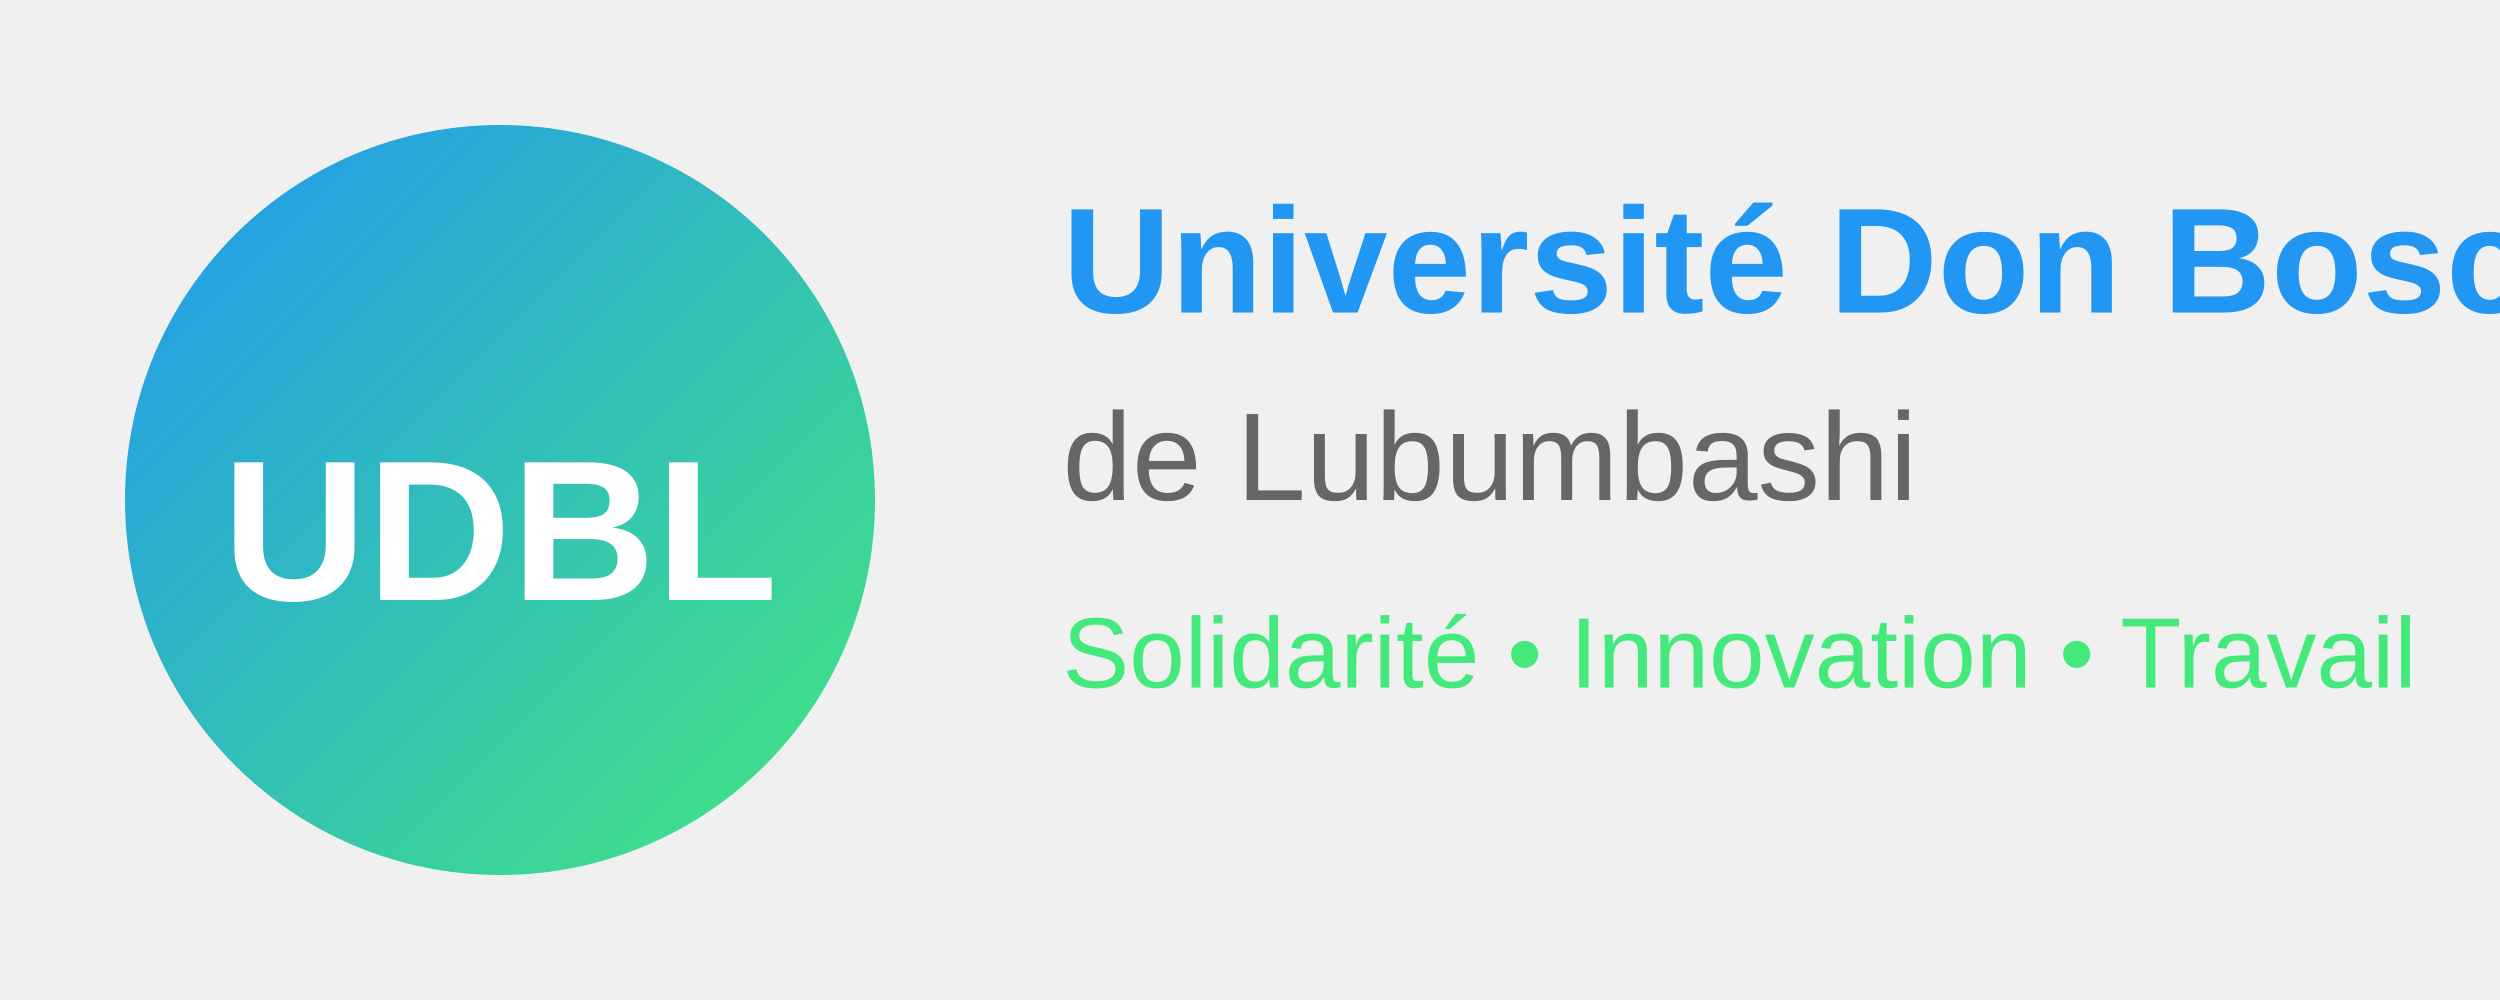
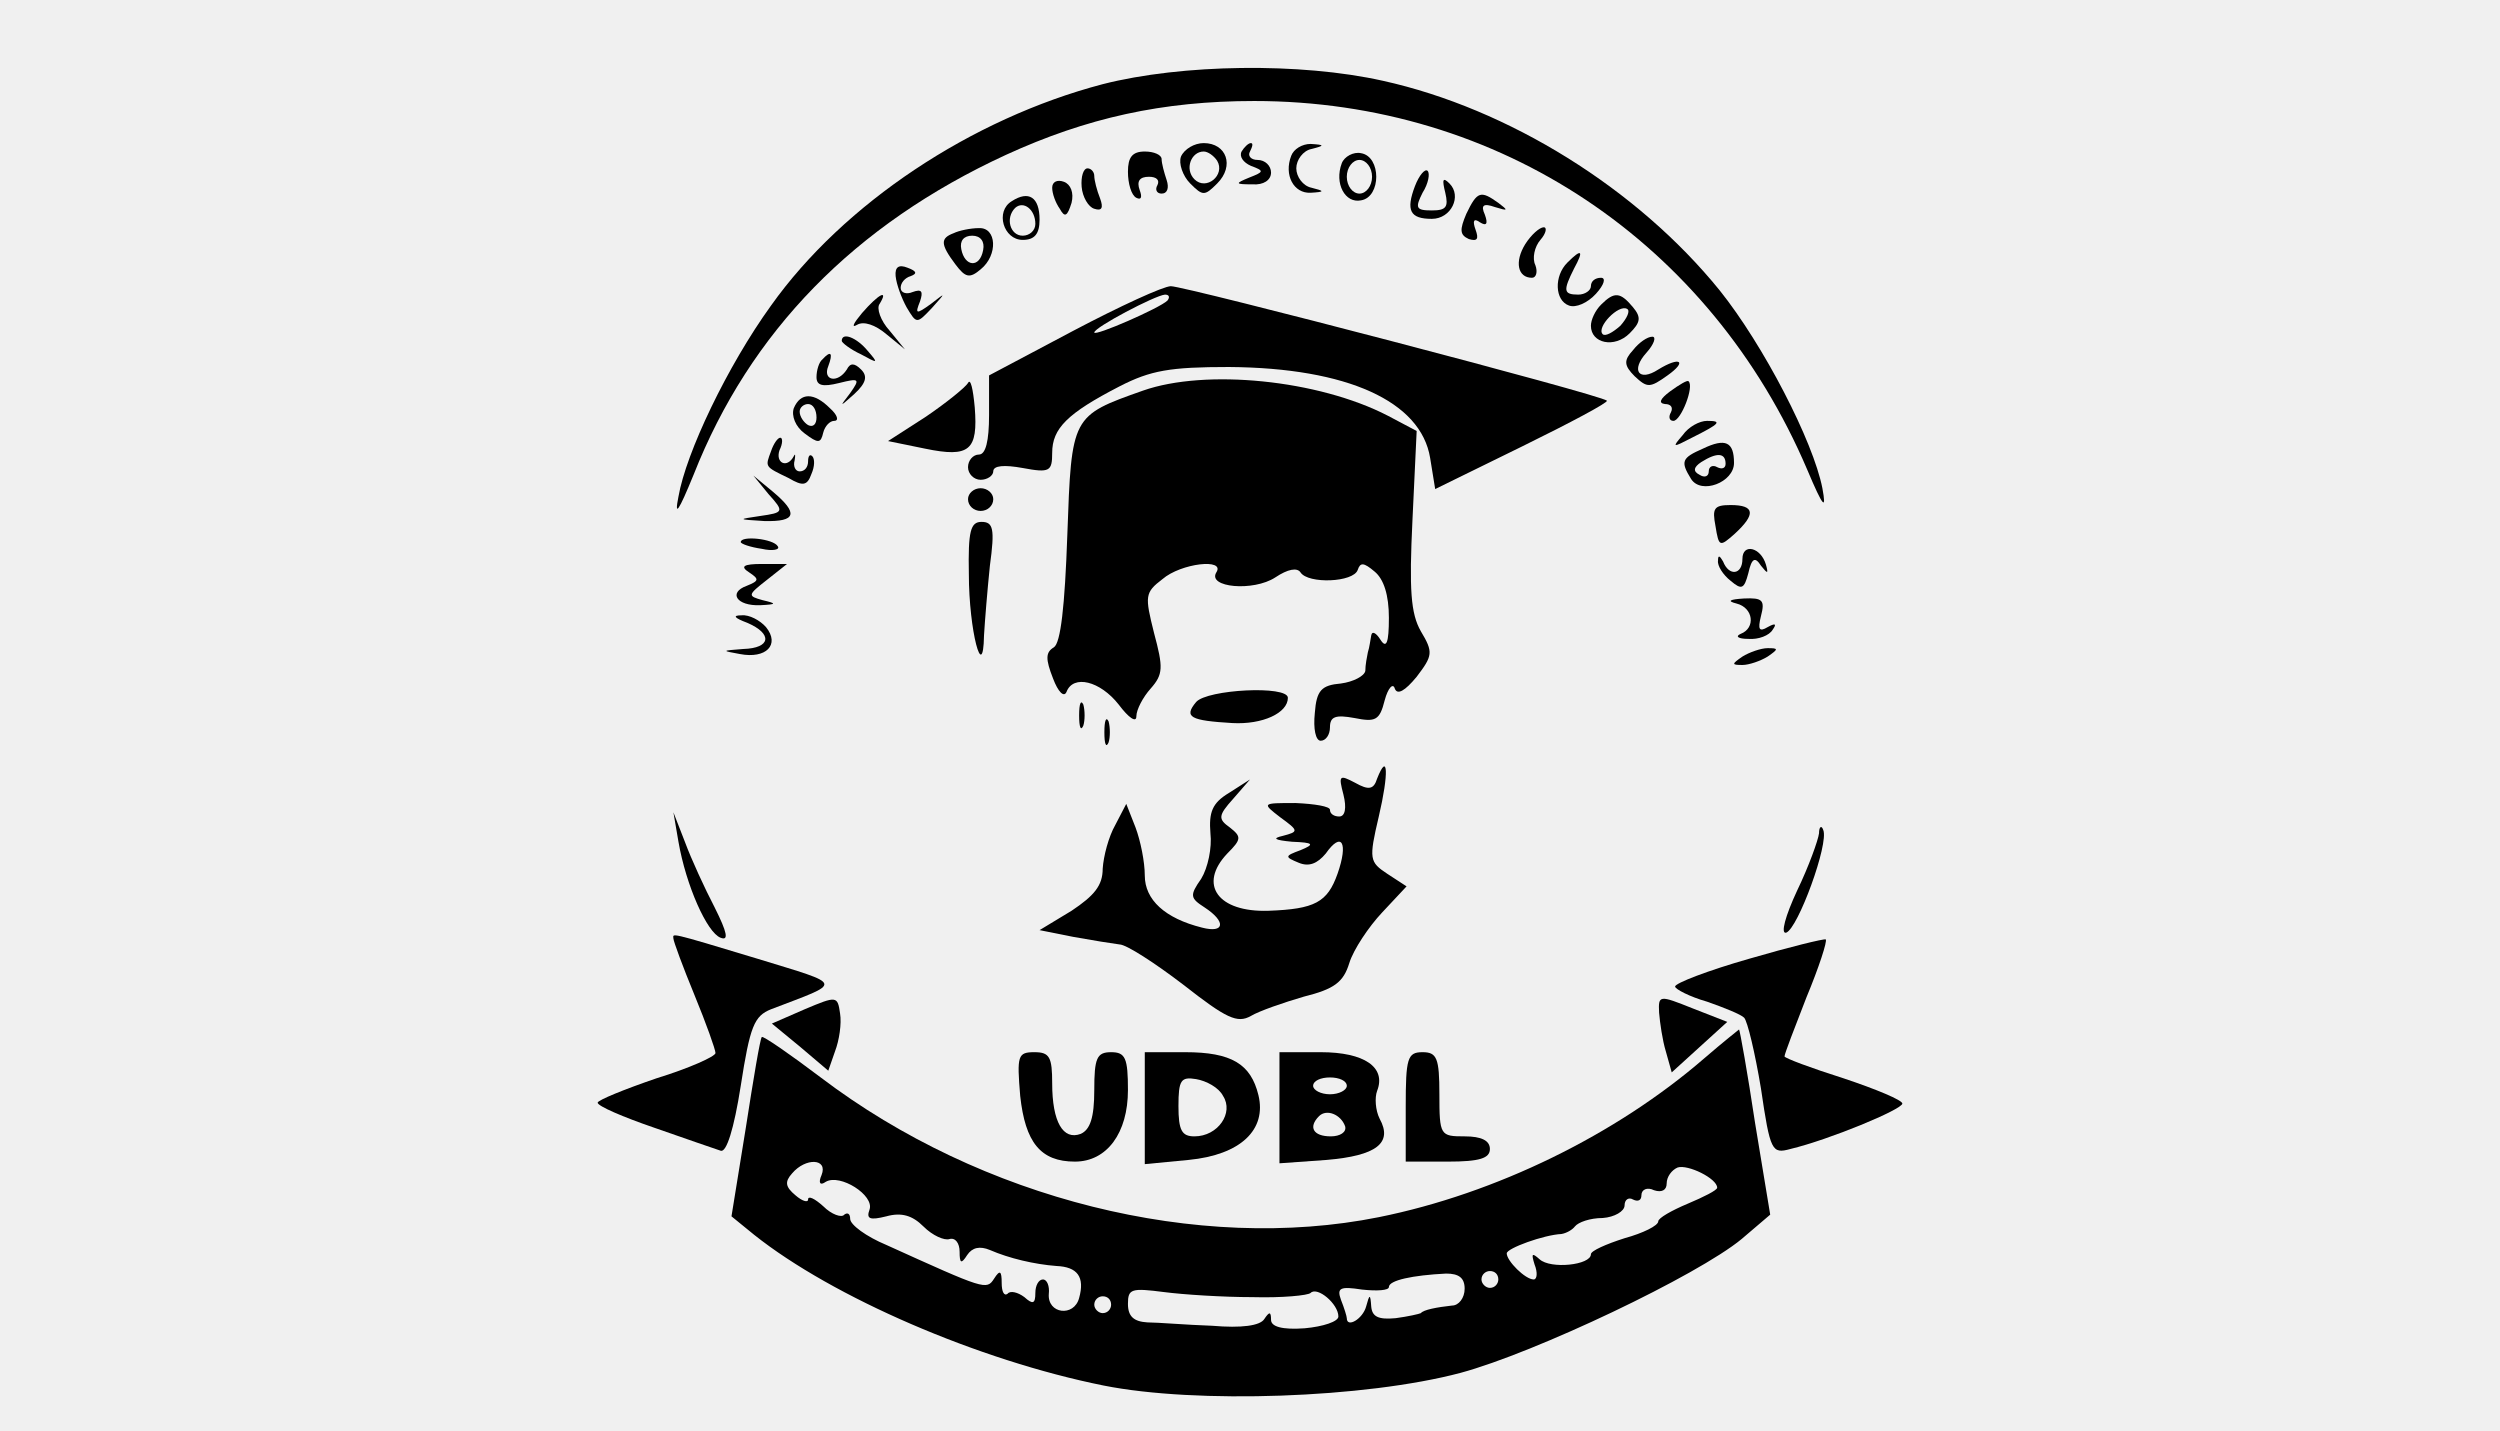
- <svg xmlns="http://www.w3.org/2000/svg" viewBox="0 0 200 80" class="udbl-logo">
-   <defs>
-     <linearGradient id="logoGradient" x1="0%" y1="0%" x2="100%" y2="100%">
-       <stop offset="0%" style="stop-color:#2196F3;stop-opacity:1" />
-       <stop offset="100%" style="stop-color:#43E97B;stop-opacity:1" />
-     </linearGradient>
-   </defs>
-   <circle cx="40" cy="40" r="30" fill="url(#logoGradient)" />
-   <text x="40" y="48" font-family="Arial, sans-serif" font-size="16" font-weight="bold" text-anchor="middle" fill="white">UDBL</text>
-   <text x="85" y="25" font-family="Arial, sans-serif" font-size="12" font-weight="600" fill="#2196F3">Université Don Bosco</text>
-   <text x="85" y="40" font-family="Arial, sans-serif" font-size="10" fill="#666">de Lubumbashi</text>
-   <text x="85" y="55" font-family="Arial, sans-serif" font-size="8" fill="#43E97B">Solidarité • Innovation • Travail</text>
+ <svg xmlns="http://www.w3.org/2000/svg" version="1.0" width="297pt" height="170pt" viewBox="0 0 297 170" preserveAspectRatio="xMidYMid meet">
+   <g transform="translate(0,170) scale(0.1,-0.1)" fill="#000000" stroke="none">
+     <path d="M1310 1600 c-156 -41 -308 -142 -394 -263 -52 -72 -101 -175 -110 -227 -5 -25 0 -18 18 26 67 170 191 297 371 380 96 44 186 64 295 64 291 0 542 -168 657 -438 19 -45 23 -49 18 -22 -11 56 -70 170 -122 235 -98 121 -251 216 -400 249 -98 22 -239 20 -333 -4z" />
+     <path d="M1403 1514 c-3 -8 2 -23 11 -32 15 -15 17 -15 32 0 21 21 11 48 -16 48 -11 0 -23 -7 -27 -16z m43 -5 c10 -17 -13 -36 -27 -22 -12 12 -4 33 11 33 5 0 12 -5 16 -11z" />
+     <path d="M1475 1520 c-3 -6 2 -13 11 -17 16 -6 16 -7 -2 -14 -17 -7 -17 -8 4 -8 13 -1 22 5 22 14 0 8 -7 15 -16 15 -8 0 -12 5 -9 10 3 6 4 10 1 10 -3 0 -8 -5 -11 -10z" />
+     <path d="M1534 1515 c-9 -23 3 -45 23 -44 17 1 17 2 1 6 -10 2 -18 13 -18 23 0 10 8 21 18 23 16 4 16 5 -1 6 -10 0 -20 -6 -23 -14z" />
+     <path d="M1340 1496 c0 -14 4 -28 10 -31 6 -3 7 1 4 9 -4 11 0 16 11 16 9 0 13 -4 10 -10 -3 -5 -1 -10 5 -10 7 0 9 7 6 16 -3 9 -6 20 -6 25 0 5 -9 9 -20 9 -15 0 -20 -7 -20 -24z" />
+     <path d="M1594 1506 c-9 -24 4 -48 23 -44 24 4 24 52 0 56 -9 2 -20 -4 -23 -12z m36 -16 c0 -11 -7 -20 -15 -20 -8 0 -15 9 -15 20 0 11 7 20 15 20 8 0 15 -9 15 -20z" />
+     <path d="M1285 1478 c1 -12 8 -24 15 -26 9 -3 11 1 7 12 -4 10 -7 22 -7 27 0 5 -4 9 -8 9 -5 0 -8 -10 -7 -22z" />
+     <path d="M1681 1479 c-11 -29 -6 -39 20 -39 23 0 36 27 21 42 -8 8 -9 5 -5 -11 4 -17 1 -21 -16 -21 -19 0 -20 3 -11 21 7 11 9 23 6 26 -3 3 -10 -5 -15 -18z" />
+     <path d="M1250 1477 c0 -7 4 -18 9 -25 6 -11 9 -9 14 7 3 12 -1 22 -9 25 -8 3 -14 0 -14 -7z" />
+     <path d="M1202 1461 c-20 -12 -10 -46 13 -46 14 0 20 7 20 24 0 27 -13 35 -33 22z m28 -27 c0 -8 -7 -14 -15 -14 -15 0 -21 21 -9 33 10 9 24 -2 24 -19z" />
+     <path d="M1742 1446 c-8 -19 -8 -25 3 -30 10 -3 12 0 8 11 -4 11 -2 14 5 9 8 -5 10 -2 6 9 -5 11 -2 14 12 9 16 -5 16 -4 4 5 -21 15 -25 14 -38 -13z" />
+     <path d="M1133 1423 c-16 -6 -16 -13 2 -37 12 -16 17 -17 30 -6 21 17 19 50 -2 49 -10 0 -24 -3 -30 -6z m35 -20 c-4 -22 -22 -20 -26 1 -2 10 3 16 13 16 10 0 15 -7 13 -17z" />
+     <path d="M1812 1410 c-13 -21 -9 -40 8 -40 5 0 7 7 4 15 -4 8 -1 22 6 30 7 8 8 15 4 15 -5 0 -15 -9 -22 -20z" />
+     <path d="M1862 1388 c-16 -16 -15 -45 2 -51 8 -3 22 3 32 14 10 11 12 19 6 19 -7 0 -12 -4 -12 -10 0 -5 -7 -10 -15 -10 -18 0 -18 5 -5 31 12 22 9 24 -8 7z" />
+     <path d="M1064 1372 c1 -10 7 -26 13 -37 12 -20 12 -20 30 -1 17 19 17 19 -1 5 -18 -13 -19 -12 -13 3 4 12 2 15 -9 11 -7 -3 -14 -1 -14 5 0 6 5 12 12 14 8 3 7 6 -4 10 -10 4 -15 1 -14 -10z" />
+     <path d="M1275 1307 l-100 -53 0 -47 c0 -31 -4 -47 -12 -47 -7 0 -13 -7 -13 -15 0 -8 7 -15 15 -15 8 0 15 5 15 10 0 7 13 8 35 4 32 -6 35 -4 35 18 0 29 18 47 80 79 37 19 60 23 130 23 141 -1 228 -41 239 -108 l6 -37 104 51 c57 28 102 52 100 54 -7 7 -501 136 -518 136 -9 0 -61 -24 -116 -53z m112 36 c-9 -9 -87 -43 -87 -38 0 6 72 44 84 45 5 0 6 -3 3 -7z" />
+     <path d="M1024 1328 c-10 -12 -13 -18 -6 -14 8 5 22 0 35 -11 l22 -18 -18 22 c-11 12 -16 27 -12 32 11 18 -1 12 -21 -11z" />
+     <path d="M1902 1338 c-7 -7 -12 -18 -12 -25 0 -21 28 -27 46 -9 13 13 14 19 4 31 -15 18 -22 19 -38 3z m23 -25 c-9 -8 -18 -13 -21 -10 -8 8 19 36 29 30 4 -2 0 -11 -8 -20z" />
+     <path d="M1000 1295 c0 -2 10 -10 23 -16 20 -11 21 -11 8 4 -13 16 -31 23 -31 12z" />
+     <path d="M1940 1284 c-11 -12 -11 -18 2 -31 15 -14 18 -14 39 1 24 17 15 23 -11 7 -23 -15 -33 -1 -14 20 9 10 12 19 7 19 -6 0 -16 -7 -23 -16z" />
+     <path d="M977 1273 c-4 -3 -7 -13 -7 -21 0 -10 7 -12 27 -7 24 6 25 5 13 -12 -13 -17 -13 -17 5 -1 14 13 16 21 8 29 -8 8 -13 8 -17 0 -11 -17 -29 -13 -22 4 6 16 3 19 -7 8z" />
+     <path d="M1150 1245 c-3 -5 -25 -23 -50 -40 l-45 -29 44 -9 c53 -11 63 -2 59 49 -2 22 -5 35 -8 29z" />
+     <path d="M1358 1236 c-85 -30 -85 -30 -90 -171 -3 -86 -8 -129 -16 -134 -10 -6 -10 -14 -1 -37 6 -16 13 -23 16 -16 8 21 40 13 62 -15 12 -16 21 -22 21 -14 0 8 8 23 17 33 15 17 15 25 4 66 -11 44 -11 48 10 64 22 19 75 25 64 8 -11 -18 44 -23 70 -6 15 10 26 12 30 6 9 -14 63 -12 68 3 3 9 7 9 20 -2 11 -9 17 -28 17 -55 0 -30 -3 -37 -10 -26 -5 8 -10 11 -11 5 -1 -5 -2 -14 -4 -20 -1 -5 -3 -15 -3 -22 -1 -6 -14 -13 -29 -15 -23 -2 -29 -8 -31 -35 -2 -19 1 -33 7 -33 6 0 11 7 11 16 0 13 7 15 29 11 25 -5 30 -3 36 21 4 15 10 21 12 14 3 -8 12 -3 26 14 19 25 20 29 5 54 -12 21 -14 49 -10 132 l5 106 -34 18 c-83 43 -217 56 -291 30z" />
+     <path d="M1984 1235 c-12 -9 -14 -14 -6 -15 7 0 10 -4 7 -10 -3 -5 -2 -10 3 -10 9 0 25 41 18 47 -1 2 -11 -4 -22 -12z" />
+     <path d="M943 1215 c-3 -9 2 -22 13 -30 16 -12 19 -12 22 1 2 8 8 14 13 14 6 0 4 7 -5 15 -19 19 -35 19 -43 0z m27 -11 c0 -8 -4 -12 -10 -9 -5 3 -10 10 -10 16 0 5 5 9 10 9 6 0 10 -7 10 -16z" />
+     <path d="M1999 1183 c-13 -15 -12 -15 11 -3 34 17 36 20 18 20 -9 0 -22 -7 -29 -17z" />
+     <path d="M916 1164 c-7 -19 -8 -18 21 -32 17 -10 22 -9 27 5 4 9 4 18 1 21 -3 3 -5 0 -5 -6 0 -7 -4 -12 -10 -12 -5 0 -8 6 -6 13 1 6 1 9 -1 5 -8 -15 -22 -8 -17 7 4 8 4 15 1 15 -3 0 -8 -7 -11 -16z" />
+     <path d="M2023 1167 c-25 -11 -27 -15 -14 -36 12 -19 51 -4 51 19 0 25 -10 30 -37 17z m27 -18 c0 -5 -4 -7 -10 -4 -5 3 -10 1 -10 -5 0 -6 -5 -8 -11 -4 -8 4 -7 9 2 15 19 12 29 11 29 -2z" />
+     <path d="M913 1113 c19 -21 18 -22 -10 -26 -27 -4 -27 -4 5 -6 38 -1 41 9 10 35 l-23 19 18 -22z" />
+     <path d="M1150 1107 c0 -8 7 -14 15 -14 8 0 15 6 15 14 0 7 -7 13 -15 13 -8 0 -15 -6 -15 -13z" />
+     <path d="M2038 1075 c4 -25 5 -25 23 -9 25 23 24 34 -5 34 -20 0 -22 -4 -18 -25z" />
+     <path d="M1151 1018 c0 -67 17 -131 18 -73 1 17 4 54 7 83 6 44 4 52 -10 52 -13 0 -16 -11 -15 -62z" />
+     <path d="M880 1056 c0 -2 11 -6 25 -8 13 -3 22 -1 19 3 -5 9 -44 13 -44 5z" />
+     <path d="M2070 1036 c0 -19 -16 -21 -23 -3 -4 7 -6 8 -6 1 -1 -6 6 -17 15 -24 13 -11 16 -10 21 9 4 18 8 20 15 9 8 -10 9 -10 6 1 -6 21 -28 26 -28 7z" />
+     <path d="M890 1020 c12 -8 12 -10 -3 -16 -22 -8 -12 -24 16 -23 20 1 20 2 3 6 -18 5 -18 6 5 24 l24 19 -30 0 c-22 0 -26 -3 -15 -10z" />
+     <path d="M2063 983 c20 -5 23 -29 5 -36 -7 -3 -3 -6 9 -6 12 -1 25 4 29 11 5 7 3 8 -6 3 -10 -6 -12 -3 -8 13 5 19 2 22 -20 21 -17 -1 -21 -3 -9 -6z" />
+     <path d="M888 960 c30 -13 28 -30 -5 -31 -26 -2 -26 -2 -4 -6 31 -6 48 11 31 32 -7 8 -20 15 -29 14 -11 0 -9 -3 7 -9z" />
+     <path d="M2070 920 c-13 -9 -13 -10 0 -10 8 0 22 5 30 10 13 9 13 10 0 10 -8 0 -22 -5 -30 -10z" />
+     <path d="M1421 866 c-15 -18 -7 -22 43 -25 36 -2 66 12 66 30 0 15 -96 10 -109 -5z" />
+     <path d="M1282 850 c0 -14 2 -19 5 -12 2 6 2 18 0 25 -3 6 -5 1 -5 -13z" />
+     <path d="M1312 830 c0 -14 2 -19 5 -12 2 6 2 18 0 25 -3 6 -5 1 -5 -13z" />
+     <path d="M1636 775 c-4 -13 -10 -14 -26 -5 -19 10 -20 9 -14 -14 4 -16 2 -26 -5 -26 -6 0 -11 3 -11 8 0 4 -18 7 -41 8 -40 0 -40 0 -18 -17 22 -16 22 -17 3 -22 -13 -3 -10 -5 11 -7 26 -1 27 -3 10 -10 -19 -7 -19 -8 -2 -15 12 -5 22 -1 32 11 19 27 27 13 14 -24 -12 -34 -27 -42 -82 -44 -60 -2 -84 31 -49 68 17 17 17 20 3 31 -14 10 -14 14 4 34 l20 23 -25 -16 c-20 -12 -24 -23 -22 -48 2 -17 -3 -41 -11 -54 -14 -20 -13 -23 4 -34 26 -17 24 -31 -3 -24 -44 11 -68 33 -68 62 0 16 -5 41 -11 57 l-11 28 -13 -25 c-8 -14 -14 -37 -15 -52 0 -20 -10 -32 -37 -50 l-38 -23 40 -8 c22 -4 47 -8 55 -9 8 0 42 -22 76 -48 51 -40 64 -46 80 -37 10 6 39 16 63 23 36 9 47 17 54 40 5 16 23 43 39 60 l29 31 -23 15 c-21 14 -22 17 -10 68 12 51 11 78 -2 45z" />
+     <path d="M806 700 c9 -52 34 -108 50 -114 10 -4 8 6 -7 36 -12 23 -28 58 -35 77 l-14 36 6 -35z" />
+     <path d="M2161 710 c-1 -8 -12 -39 -26 -68 -14 -30 -20 -52 -13 -50 14 5 51 106 44 122 -2 6 -5 4 -5 -4z" />
+     <path d="M800 585 c0 -3 11 -33 25 -67 14 -34 25 -65 25 -69 0 -4 -31 -18 -70 -30 -38 -13 -70 -26 -70 -29 0 -4 30 -17 68 -30 37 -13 72 -25 78 -27 7 -3 16 26 24 77 11 71 16 83 36 91 86 33 88 28 -16 60 -109 33 -100 30 -100 24z" />
+     <path d="M2078 561 c-49 -14 -88 -29 -88 -33 0 -3 17 -12 38 -18 20 -7 40 -15 44 -19 4 -4 13 -42 20 -84 11 -75 13 -78 35 -72 46 11 133 47 133 54 0 4 -31 17 -70 30 -38 12 -70 24 -70 26 0 3 12 34 26 70 15 36 25 67 23 69 -2 1 -43 -9 -91 -23z" />
+     <path d="M956 501 l-39 -17 34 -28 33 -28 8 23 c5 13 8 33 6 45 -3 21 -4 21 -42 5z" />
+     <path d="M1971 497 c1 -12 4 -33 8 -46 l7 -25 33 30 33 30 -41 16 c-40 16 -41 16 -40 -5z" />
+     <path d="M2025 443 c-105 -91 -248 -161 -387 -189 -214 -43 -472 21 -663 166 -37 28 -69 50 -70 48 -2 -2 -10 -50 -19 -108 l-17 -105 27 -22 c93 -74 266 -149 415 -179 110 -22 311 -15 424 15 89 24 282 116 334 159 l34 29 -18 109 c-9 60 -18 110 -19 111 0 0 -19 -15 -41 -34z m-1049 -139 c-4 -9 -2 -13 5 -8 17 10 58 -16 52 -33 -4 -11 0 -13 20 -8 18 5 31 1 44 -12 11 -11 25 -17 31 -15 7 2 12 -5 12 -15 0 -14 2 -15 9 -4 6 9 15 11 27 6 23 -10 53 -17 79 -19 25 -1 34 -13 27 -38 -6 -23 -38 -19 -36 5 1 9 -2 17 -7 17 -5 0 -9 -7 -9 -16 0 -13 -3 -14 -13 -5 -8 6 -17 8 -20 4 -4 -3 -7 2 -7 13 0 14 -2 16 -9 5 -9 -14 -11 -13 -128 40 -24 10 -43 24 -43 31 0 6 -3 8 -7 5 -3 -4 -15 0 -25 10 -10 9 -18 13 -18 8 0 -4 -7 -2 -15 5 -12 10 -13 16 -4 26 16 19 43 18 35 -2z m1064 -15 c0 -3 -16 -11 -35 -19 -19 -8 -35 -17 -35 -21 0 -5 -18 -14 -40 -20 -22 -7 -40 -15 -40 -19 0 -13 -48 -18 -61 -6 -9 8 -10 7 -6 -6 4 -10 3 -18 -1 -18 -10 0 -32 22 -32 31 0 6 44 22 65 23 6 1 13 5 16 9 4 5 18 10 33 10 14 1 26 8 26 15 0 7 5 10 10 7 6 -3 10 -1 10 5 0 7 7 10 15 6 9 -3 15 0 15 8 0 8 6 16 13 19 12 4 47 -13 47 -24z m-300 -120 c0 -11 -7 -20 -15 -20 -18 -2 -34 -5 -37 -9 -2 -1 -15 -4 -30 -6 -21 -2 -28 2 -29 14 -1 15 -2 15 -6 0 -4 -15 -23 -26 -23 -14 0 2 -3 12 -7 22 -5 14 -1 16 25 12 18 -2 32 -1 32 3 0 8 28 14 68 16 15 0 22 -5 22 -18z m40 11 c0 -5 -4 -10 -10 -10 -5 0 -10 5 -10 10 0 6 5 10 10 10 6 0 10 -4 10 -10z m-292 -21 c35 -1 66 2 69 5 8 8 33 -13 33 -28 0 -6 -18 -12 -40 -14 -27 -2 -40 2 -40 10 0 10 -2 10 -8 1 -5 -8 -27 -11 -62 -8 -30 1 -65 4 -77 4 -16 1 -23 7 -23 22 0 18 4 19 43 14 23 -3 70 -6 105 -6z m-168 -9 c0 -5 -4 -10 -10 -10 -5 0 -10 5 -10 10 0 6 5 10 10 10 6 0 10 -4 10 -10z" />
+     <path d="M1212 398 c6 -55 24 -78 65 -78 38 0 63 34 63 85 0 38 -3 45 -20 45 -17 0 -20 -7 -20 -45 0 -33 -5 -47 -16 -52 -21 -8 -34 14 -34 60 0 31 -3 37 -21 37 -20 0 -21 -4 -17 -52z" />
+     <path d="M1360 384 l0 -67 52 5 c62 6 93 36 83 77 -9 37 -32 51 -87 51 l-48 0 0 -66z m93 14 c13 -20 -6 -48 -34 -48 -15 0 -19 7 -19 36 0 31 3 35 21 32 12 -2 27 -10 32 -20z" />
+     <path d="M1520 384 l0 -66 56 4 c59 5 79 20 63 49 -5 10 -6 25 -3 33 11 28 -15 46 -67 46 l-49 0 0 -66z m80 26 c0 -5 -9 -10 -20 -10 -11 0 -20 5 -20 10 0 6 9 10 20 10 11 0 20 -4 20 -10z m-2 -48 c2 -7 -6 -12 -17 -12 -21 0 -27 11 -14 24 9 9 26 2 31 -12z" />
+     <path d="M1670 385 l0 -65 50 0 c38 0 50 4 50 15 0 10 -10 15 -30 15 -29 0 -30 1 -30 50 0 43 -3 50 -20 50 -18 0 -20 -7 -20 -65z" />
+   </g>
</svg>
